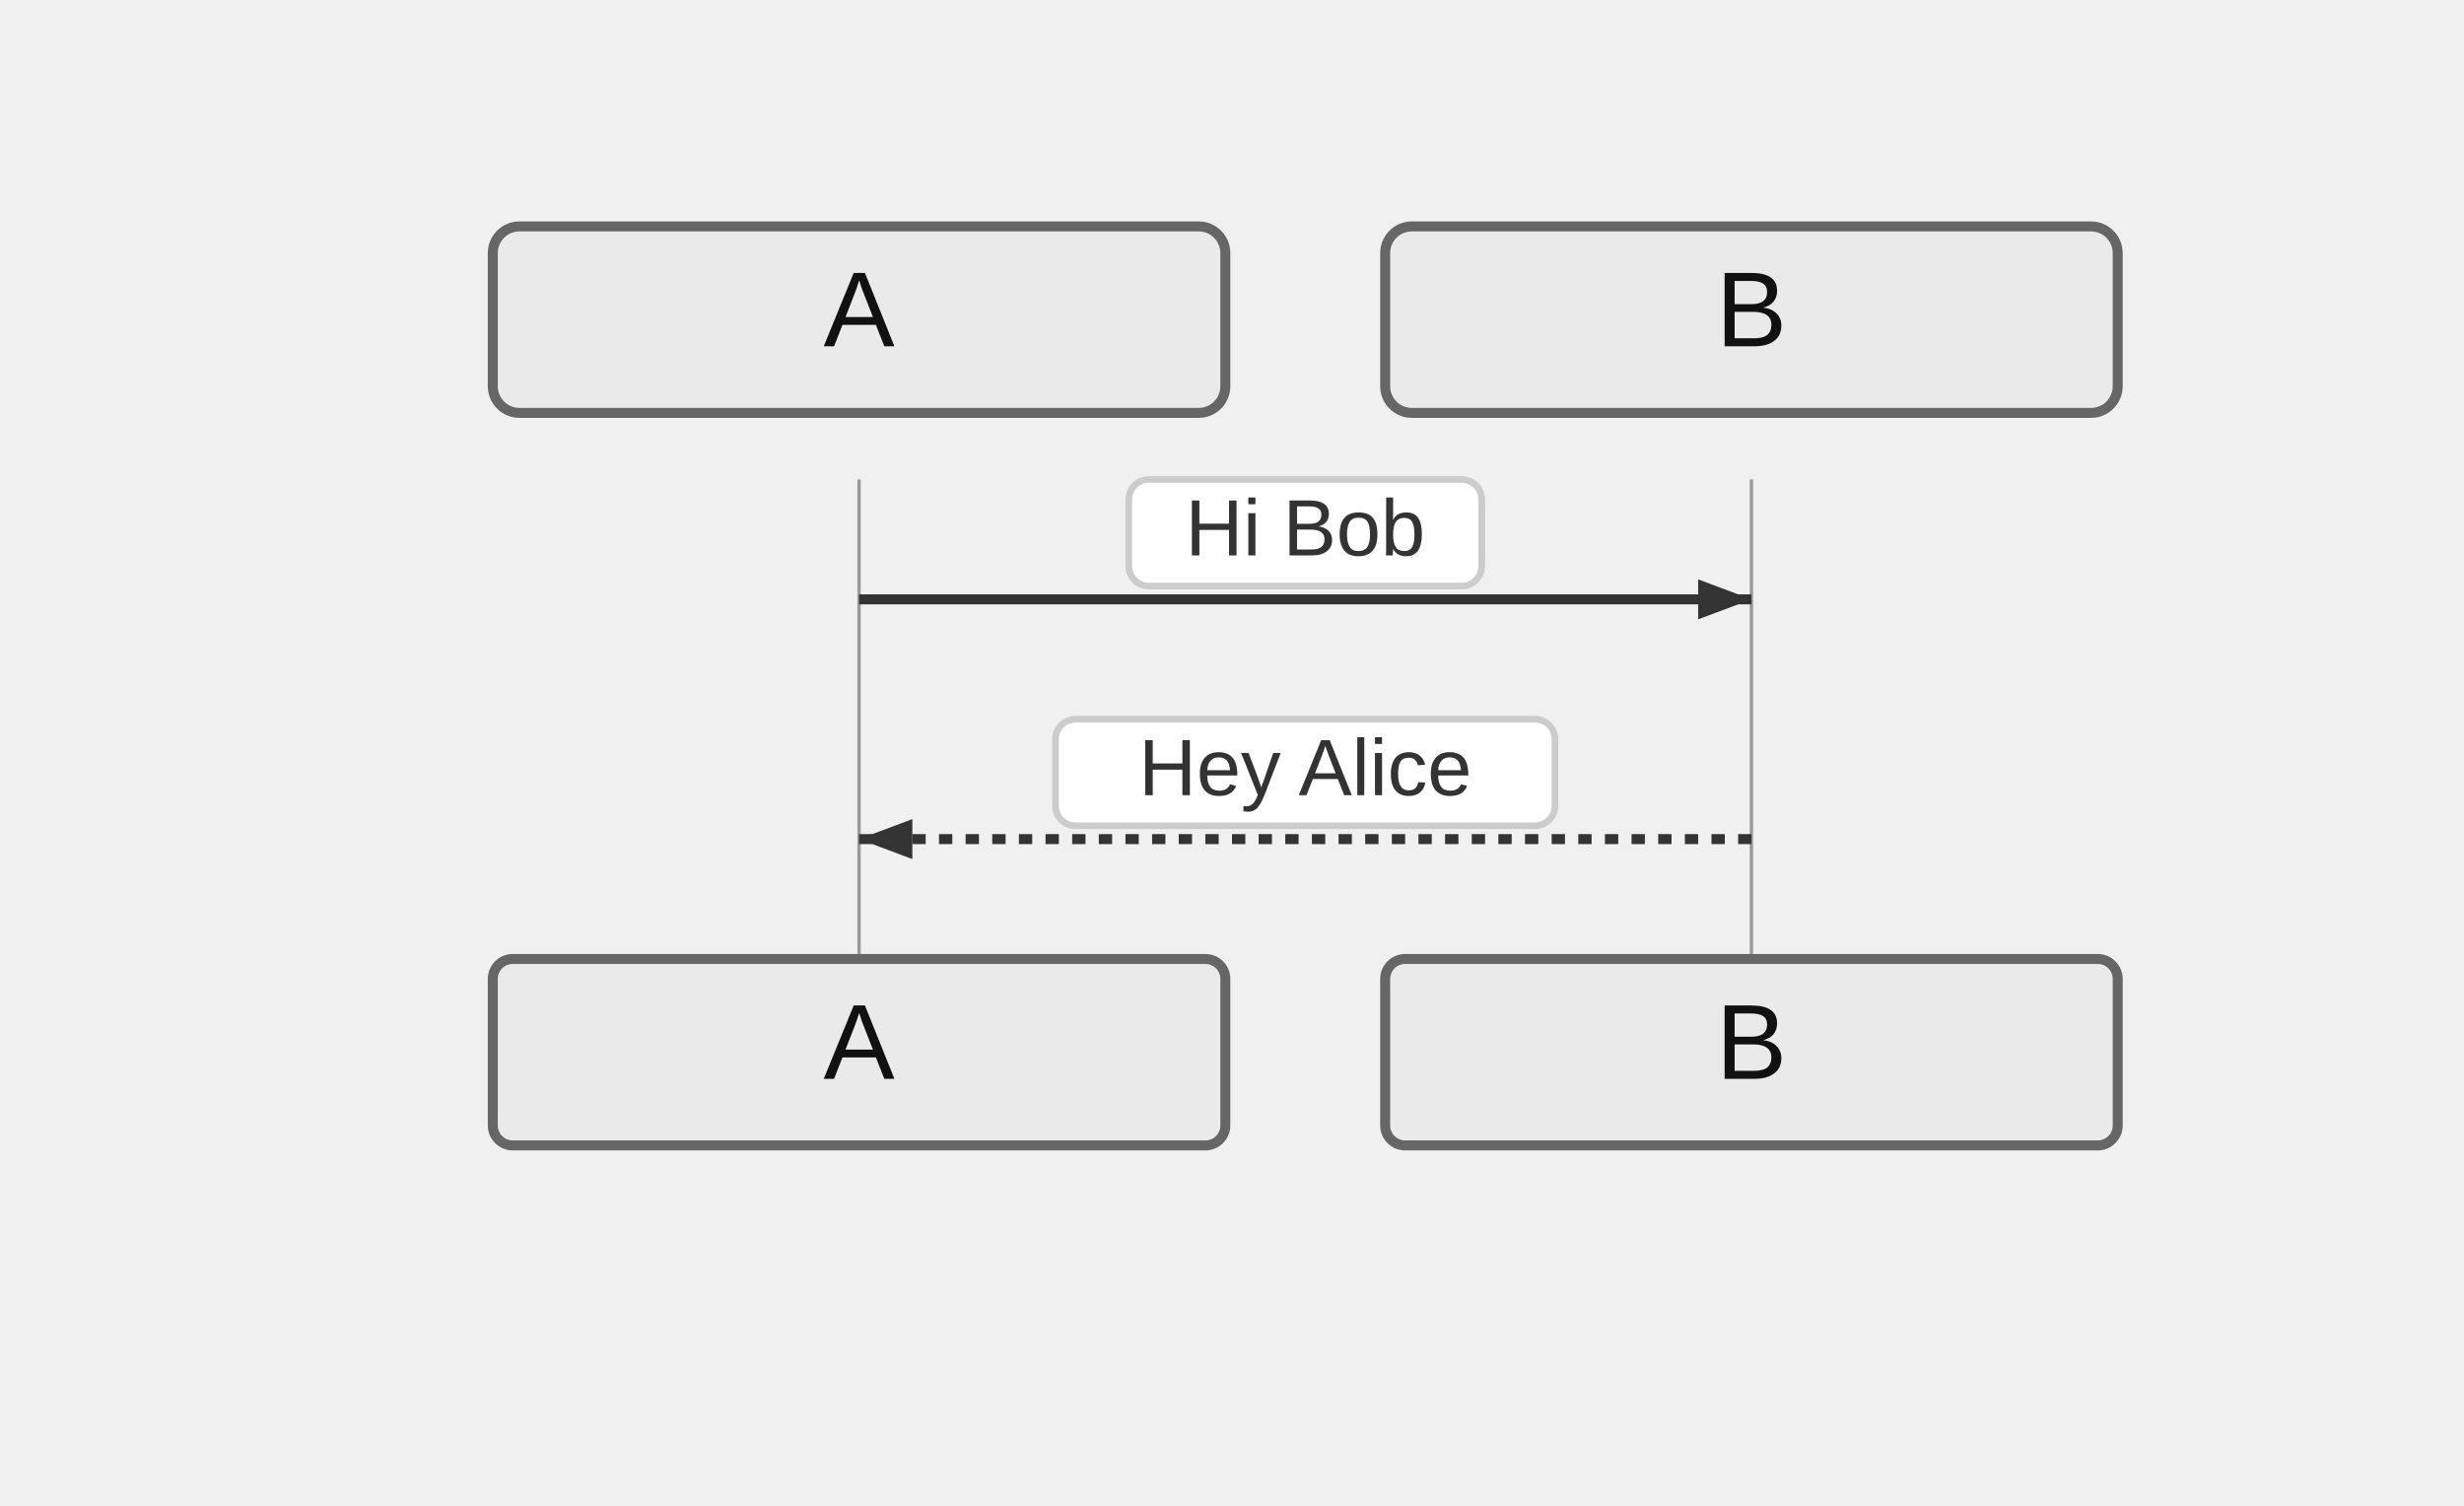
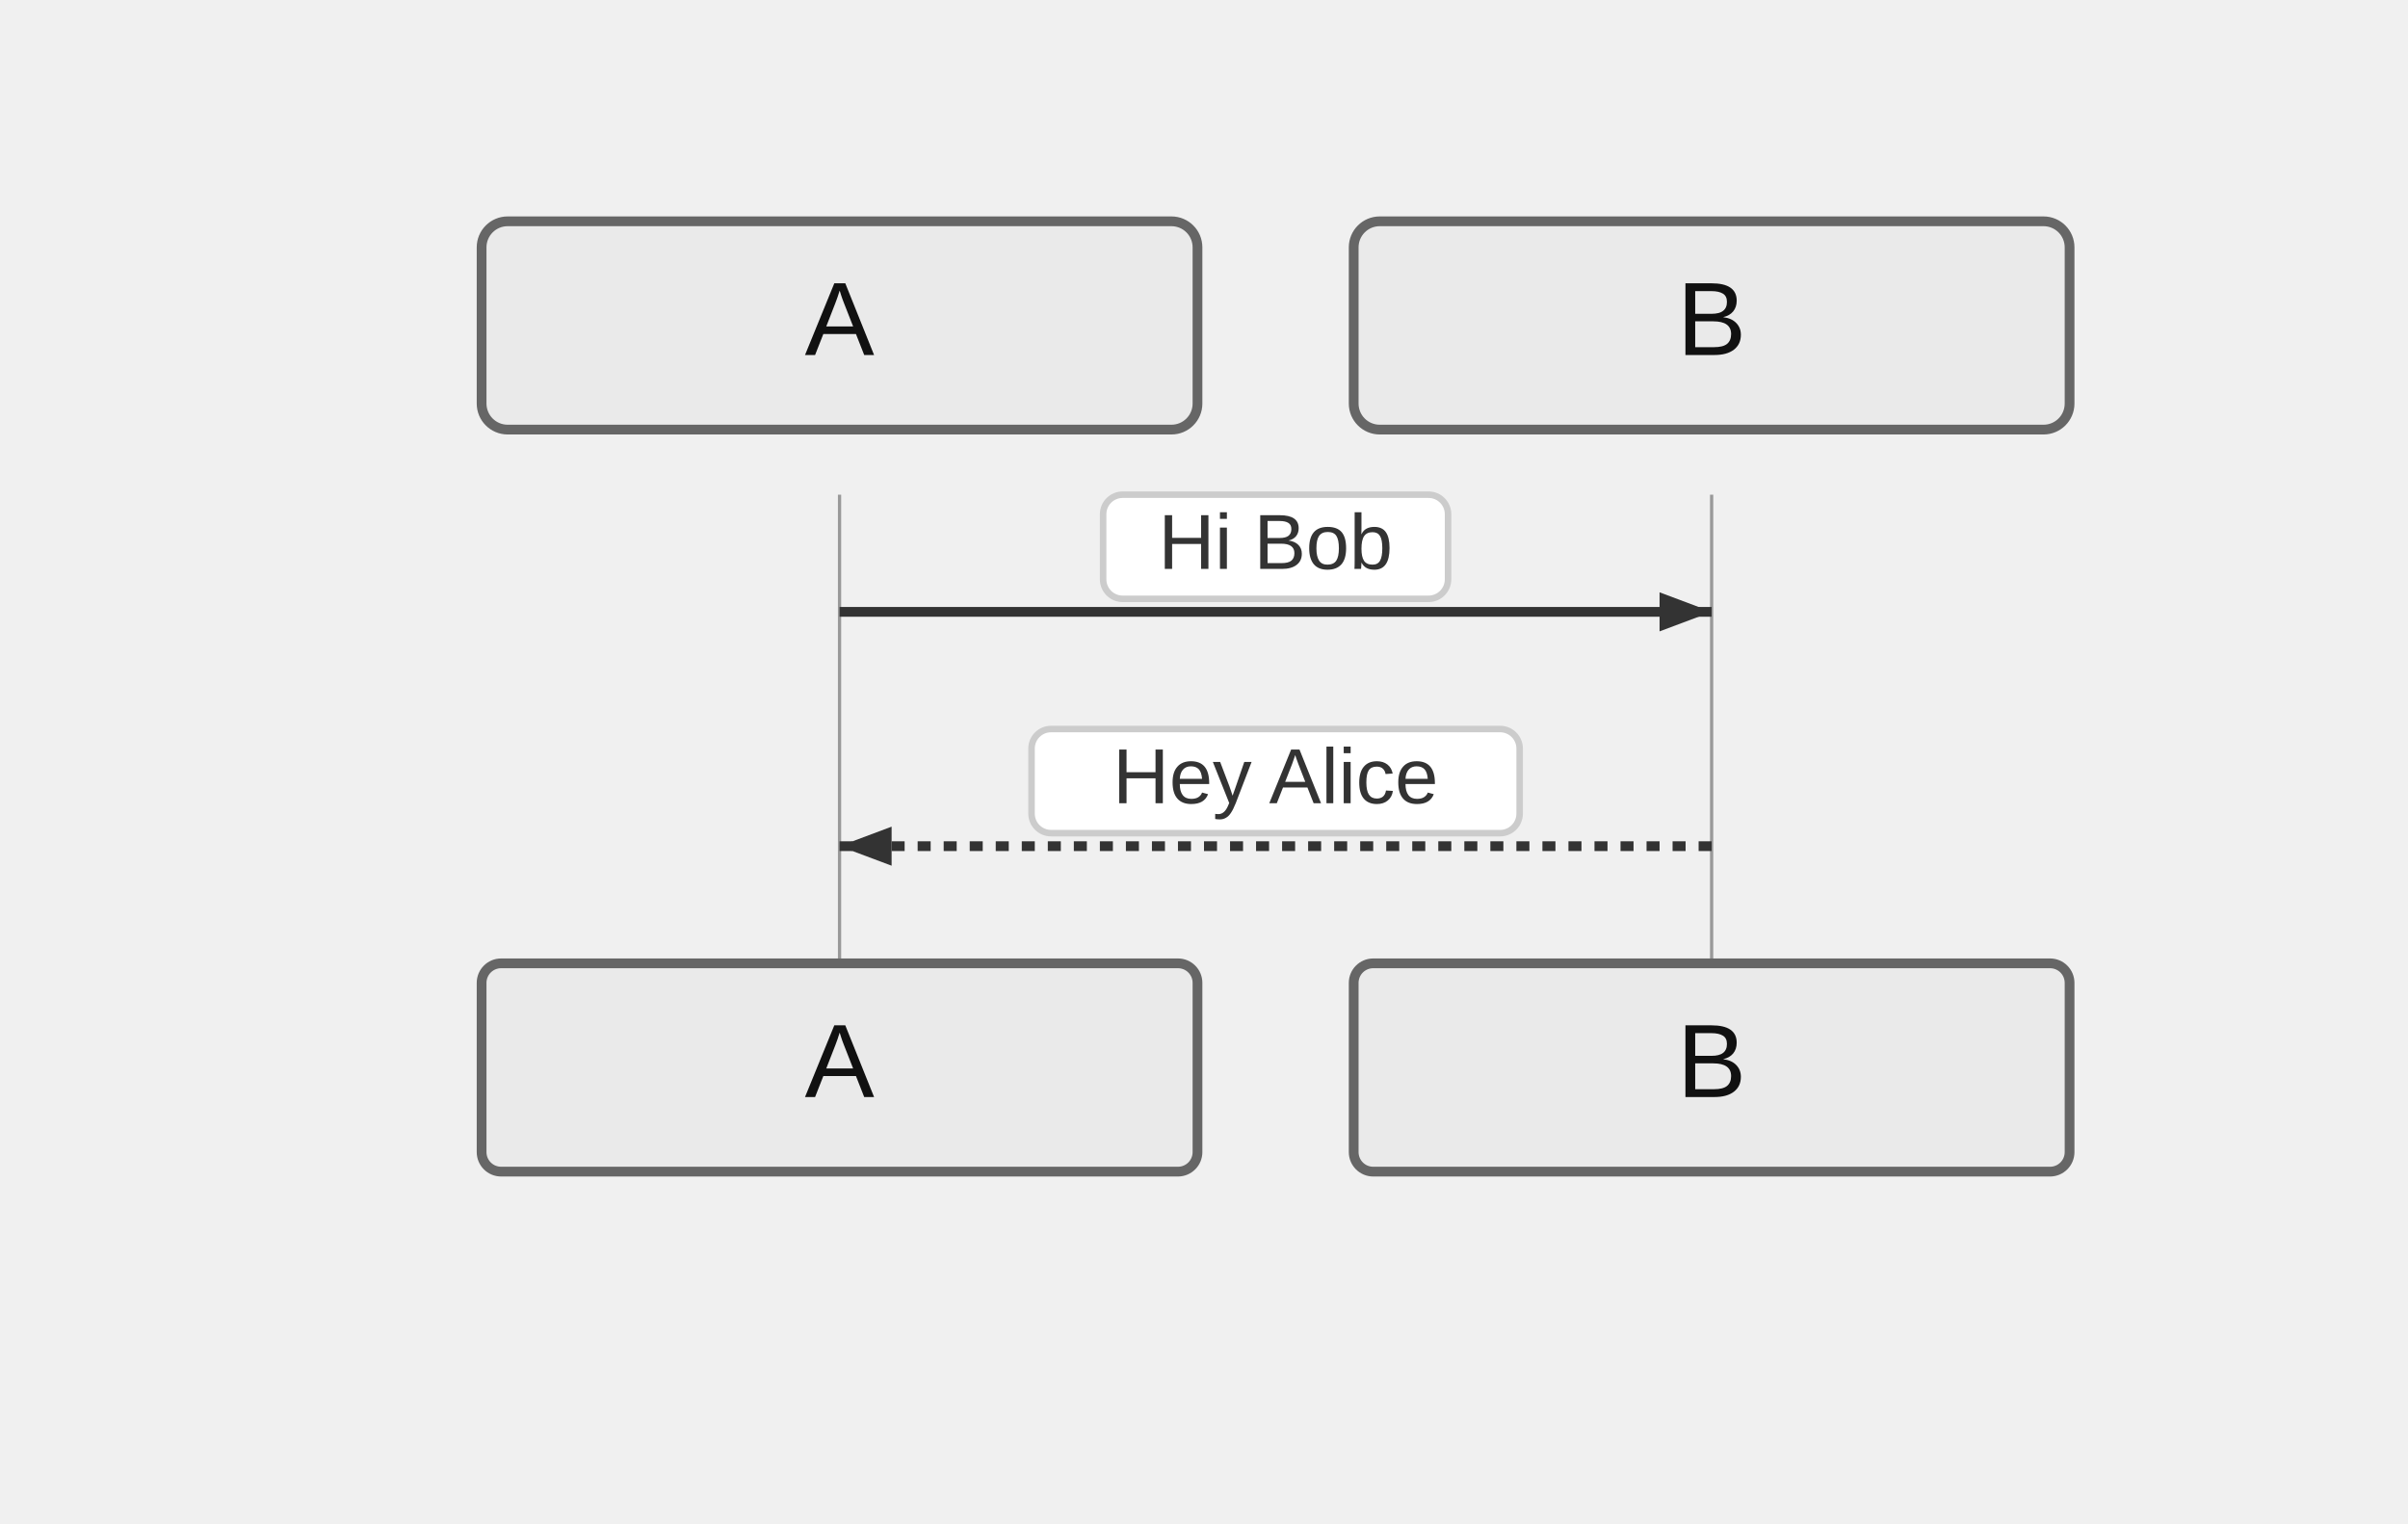
- <svg xmlns="http://www.w3.org/2000/svg" width="370" height="226" viewBox="-50 -10 370 226">
+ <svg xmlns="http://www.w3.org/2000/svg" width="370" height="234" viewBox="-50 -10 370 234">
  <style>
    .actor-rect { fill: #eaeaea; stroke: #666; stroke-width: 1.5px; }
    .actor-label { font-family: "Trebuchet MS", Verdana, Arial, sans-serif; font-size: 16px; fill: #111; }
    .lifeline { stroke: #999; stroke-width: 0.5px; }
    .activation { fill: #f4f4f4; stroke: #666; stroke-width: 1px; }
    .msg-line { stroke: #333; stroke-width: 1.5px; fill: none; }
    .msg-line.dotted { stroke-dasharray: 2 2; }
    .msg-line.thick { stroke-width: 3px; }
    .msg-label { font-family: "Trebuchet MS", Verdana, Arial, sans-serif; font-size: 12px; fill: #333; dominant-baseline: middle; }
    .msg-label-bg { fill: #ffffff; stroke: #cccccc; stroke-width: 1px; rx: 3; }
    .arrowhead { fill: #333; }
    .openhead { fill: none; stroke: #333; stroke-width: 1.5px; }
    .crosshead { stroke: #333; stroke-width: 1.5px; }
    .note { fill: #fff5ad; stroke: #aaaa33; stroke-width: 1px; }
    .note-text { font-family: "Trebuchet MS", Verdana, Arial, sans-serif; font-size: 12px; fill: #333; }
    /* Align sequence block styling with flowchart clusters */
    .group-frame, .cluster-border { fill: none; stroke: #999; stroke-width: 1px; rx: 4; }
    .group-title, .cluster-label-text { font-family: Arial, sans-serif; font-size: 12px; fill: #333; }
    .group-title-bg, .cluster-title-bg { fill: #ffffff; stroke: #999; stroke-width: 1px; rx: 3; }
  </style>
  <g class="actor" transform="translate(24,24)">
-     <rect class="actor-rect" width="110" height="28" rx="4" fill="#eaeaea" stroke="#666" />
-     <text class="actor-label" x="55" y="18" text-anchor="middle">A</text>
+     <rect class="actor-rect" width="110" height="32" rx="4" fill="#eaeaea" stroke="#666" />
+     <text class="actor-label" x="55" y="16" text-anchor="middle" dominant-baseline="middle">A</text>
  </g>
  <g class="actor" transform="translate(158,24)">
-     <rect class="actor-rect" width="110" height="28" rx="4" fill="#eaeaea" stroke="#666" />
-     <text class="actor-label" x="55" y="18" text-anchor="middle">B</text>
+     <rect class="actor-rect" width="110" height="32" rx="4" fill="#eaeaea" stroke="#666" />
+     <text class="actor-label" x="55" y="16" text-anchor="middle" dominant-baseline="middle">B</text>
  </g>
-   <line class="lifeline" x1="79" y1="62" x2="79" y2="134" />
-   <line class="lifeline" x1="213" y1="62" x2="213" y2="134" />
-   <path class="msg-line solid" d="M 79 80 L 213 80" />
-   <path d="M213,80 L205,83 L205,77 Z" fill="#333" />
-   <rect class="msg-label-bg" x="119.5" y="62" width="53" height="16" rx="3" />
-   <text class="msg-label" x="146" y="70" text-anchor="middle">Hi Bob</text>
-   <path class="msg-line dotted" d="M 213 116 L 79 116" />
-   <path d="M79,116 L87,113 L87,119 Z" fill="#333" />
-   <rect class="msg-label-bg" x="108.5" y="98" width="75" height="16" rx="3" />
-   <text class="msg-label" x="146" y="106" text-anchor="middle">Hey Alice</text>
-   <g class="actor" transform="translate(24,134)">
-     <rect class="actor-rect" width="110" height="28" rx="3" fill="#eaeaea" stroke="#666" />
-     <text class="actor-label" x="55" y="18" text-anchor="middle">A</text>
+   <line class="lifeline" x1="79" y1="66" x2="79" y2="138" />
+   <line class="lifeline" x1="213" y1="66" x2="213" y2="138" />
+   <path class="msg-line solid" d="M 79 84 L 213 84" />
+   <path d="M213,84 L205,87 L205,81 Z" fill="#333" />
+   <rect class="msg-label-bg" x="119.5" y="66" width="53" height="16" rx="3" />
+   <text class="msg-label" x="146" y="74" text-anchor="middle">Hi Bob</text>
+   <path class="msg-line dotted" d="M 213 120 L 79 120" />
+   <path d="M79,120 L87,117 L87,123 Z" fill="#333" />
+   <rect class="msg-label-bg" x="108.5" y="102" width="75" height="16" rx="3" />
+   <text class="msg-label" x="146" y="110" text-anchor="middle">Hey Alice</text>
+   <g class="actor" transform="translate(24,138)">
+     <rect class="actor-rect" width="110" height="32" rx="3" fill="#eaeaea" stroke="#666" />
+     <text class="actor-label" x="55" y="16" text-anchor="middle" dominant-baseline="middle">A</text>
  </g>
-   <g class="actor" transform="translate(158,134)">
-     <rect class="actor-rect" width="110" height="28" rx="3" fill="#eaeaea" stroke="#666" />
-     <text class="actor-label" x="55" y="18" text-anchor="middle">B</text>
+   <g class="actor" transform="translate(158,138)">
+     <rect class="actor-rect" width="110" height="32" rx="3" fill="#eaeaea" stroke="#666" />
+     <text class="actor-label" x="55" y="16" text-anchor="middle" dominant-baseline="middle">B</text>
  </g>
</svg>
